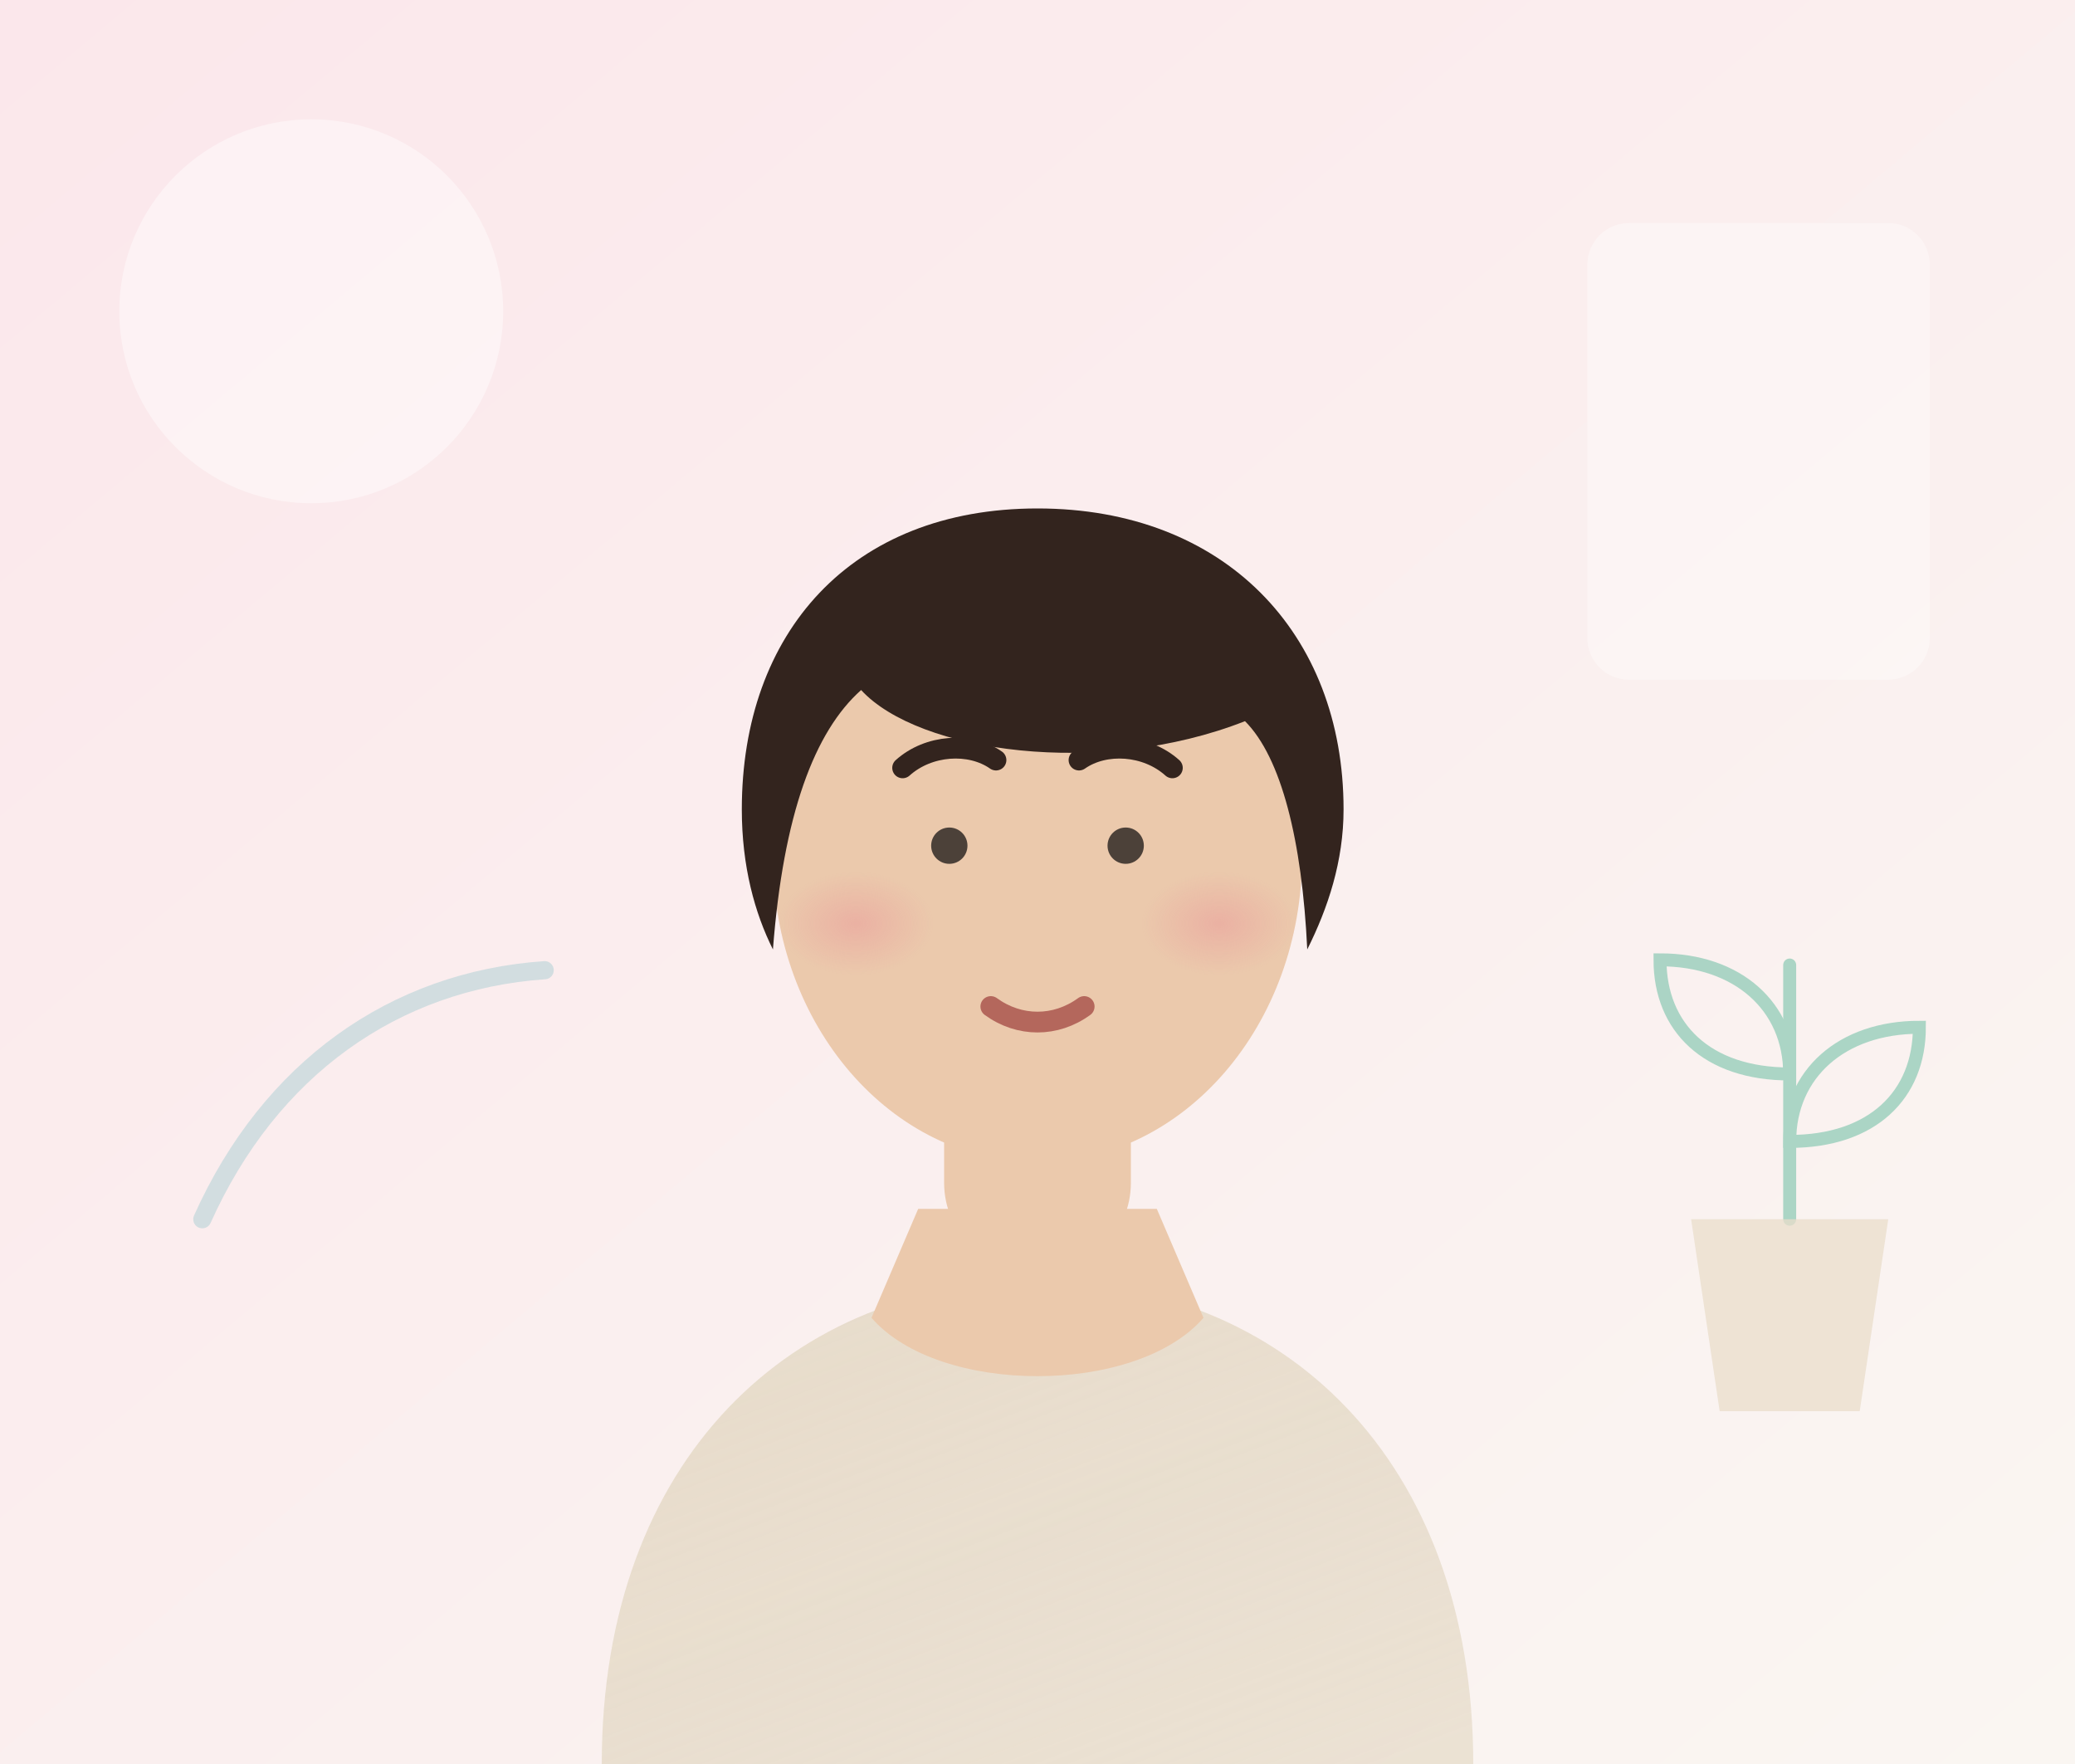
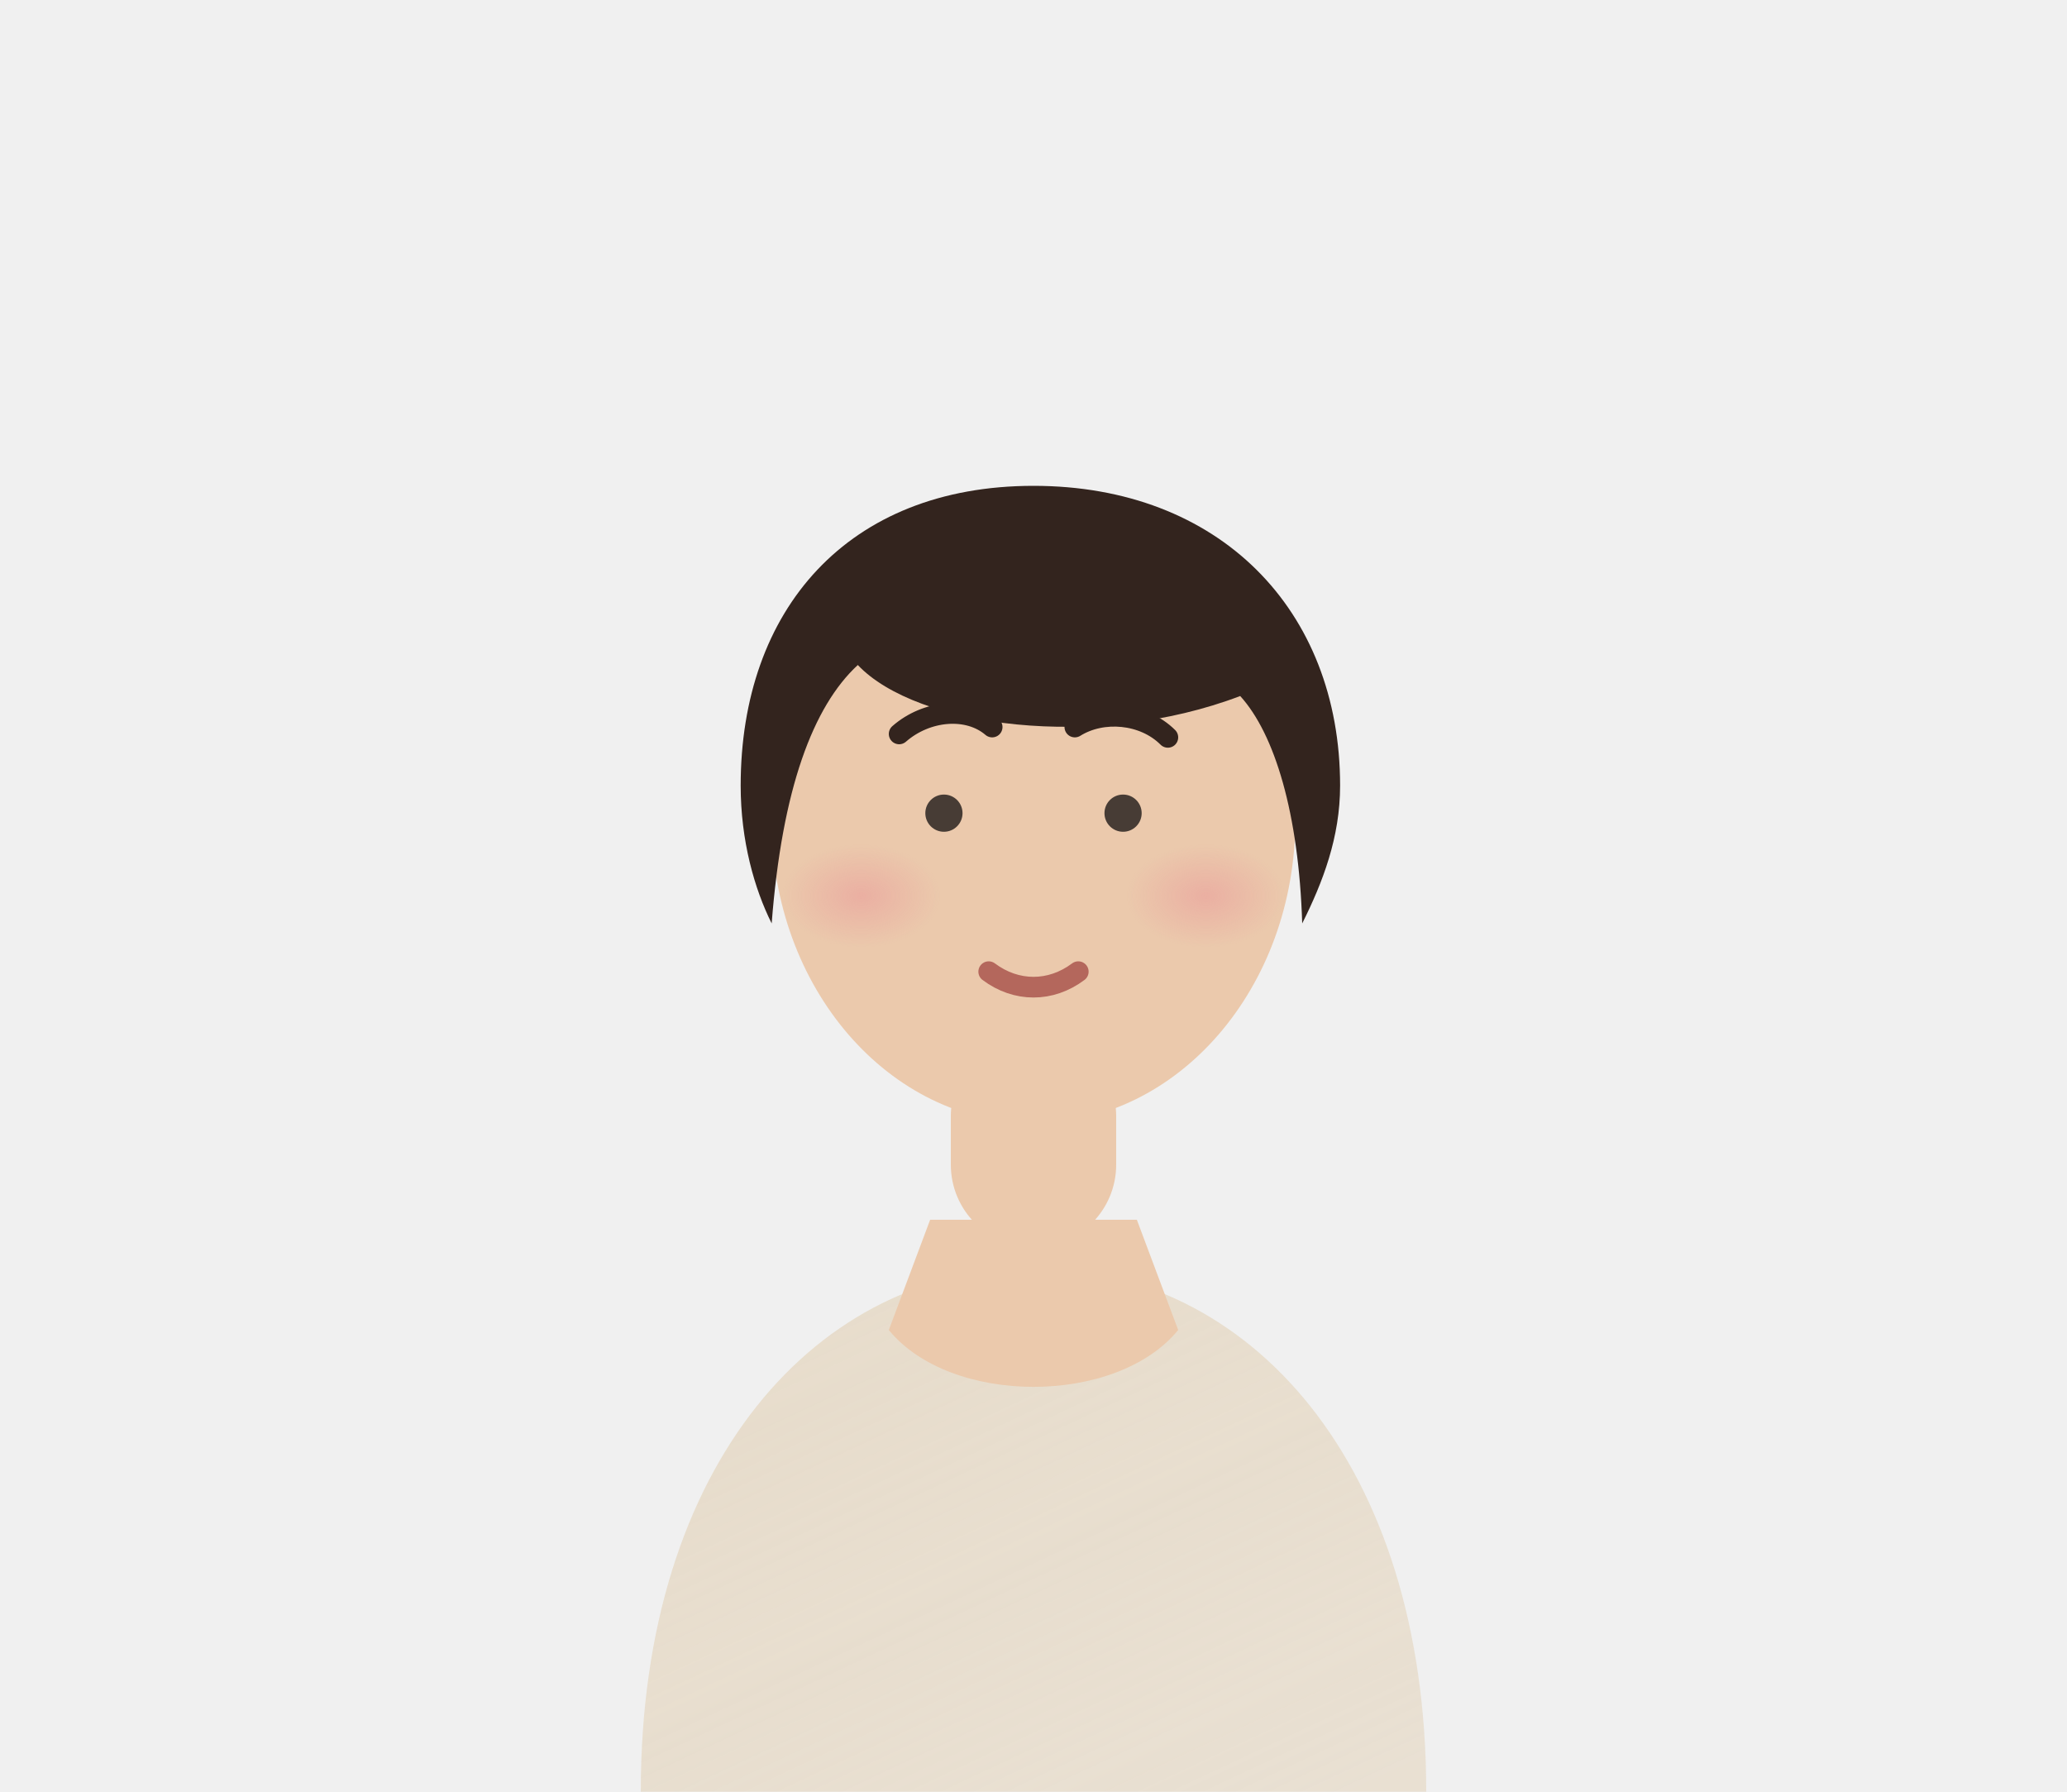
- <svg xmlns="http://www.w3.org/2000/svg" viewBox="0 0 800 680" width="800" height="680" role="img" aria-label="Portrait placeholder">
+ <svg xmlns="http://www.w3.org/2000/svg" viewBox="0 0 600 520" width="600" height="520" role="img" aria-label="Portrait placeholder">
  <defs>
-     <linearGradient id="bg" x1="0" y1="0" x2="1" y2="1">
-       <stop offset="0%" stop-color="#FBE7EB" />
-       <stop offset="100%" stop-color="#FAF6F2" />
-     </linearGradient>
    <linearGradient id="cloth" x1="0.2" y1="0" x2="0.9" y2="1">
      <stop offset="0%" stop-color="#E7DCCB" />
-       <stop offset="100%" stop-color="#E7DCCB" stop-opacity="0.78" />
+       <stop offset="100%" stop-color="#E7DCCB" stop-opacity="0.8" />
    </linearGradient>
    <radialGradient id="cheek" cx="0.5" cy="0.5" r="0.5">
-       <stop offset="0%" stop-color="#E9728A" stop-opacity="0.28" />
+       <stop offset="0%" stop-color="#E9728A" stop-opacity="0.3" />
      <stop offset="100%" stop-color="#E9728A" stop-opacity="0" />
    </radialGradient>
  </defs>
-   <rect width="800" height="680" fill="url(#bg)" />
-   <circle cx="120" cy="120" r="74" fill="#FFFFFF" opacity="0.42" />
-   <rect x="612" y="86" width="132" height="176" rx="16" fill="#FFFFFF" opacity="0.34" />
-   <path d="M78 470c26-58 74-92 132-96" stroke="#53ABB3" stroke-opacity="0.24" stroke-width="7" fill="none" stroke-linecap="round" />
-   <g opacity="0.5" stroke="#5CB89A" stroke-width="5" fill="none" stroke-linecap="round">
-     <path d="M690 470V372" />
-     <path d="M690 414c-32 0-50-18-50-44 30 0 50 18 50 44Z" />
-     <path d="M690 440c32 0 50-18 50-44-30 0-50 18-50 44Z" />
-   </g>
-   <path d="M652 470h76l-11 74h-54Z" fill="#E9DDCB" opacity="0.75" />
-   <path d="M232 680c0-118 74-186 168-186s168 68 168 186Z" fill="url(#cloth)" />
-   <path d="M336 508c26 30 102 30 128 0l-18-42H354Z" fill="#EBC9AC" />
-   <rect x="364" y="404" width="72" height="86" rx="34" fill="#EBC9AC" />
-   <ellipse cx="400" cy="330" rx="102" ry="118" fill="#EBC9AC" />
-   <path d="M400 196c-72 0-114 48-114 116 0 22 5 40 12 54 4-52 16-84 34-100 22 24 92 34 148 12 14 14 22 46 24 88 8-16 14-34 14-54 0-68-46-116-118-116Z" fill="#33241E" />
-   <circle cx="366" cy="326" r="7" fill="#2A2320" opacity="0.82" />
-   <circle cx="434" cy="326" r="7" fill="#2A2320" opacity="0.82" />
-   <path d="M348 296c10-9 26-10 36-3M416 293c10-7 26-6 36 3" stroke="#33241E" stroke-width="8" fill="none" stroke-linecap="round" />
-   <path d="M382 388c11 8 25 8 36 0" stroke="#B4675C" stroke-width="8" fill="none" stroke-linecap="round" />
-   <ellipse cx="330" cy="356" rx="30" ry="20" fill="url(#cheek)" />
-   <ellipse cx="470" cy="356" rx="30" ry="20" fill="url(#cheek)" />
+   <path d="M186 520c0-96 52-152 114-152s114 56 114 152Z" fill="url(#cloth)" />
+   <path d="M258 386c18 22 66 22 84 0l-12-32h-60Z" fill="#EBC9AC" />
+   <rect x="276" y="300" width="48" height="62" rx="24" fill="#EBC9AC" />
+   <ellipse cx="300" cy="238" rx="76" ry="88" fill="#EBC9AC" />
+   <path d="M300 141c-54 0-85 36-85 87 0 16 4 30 9 40 3-39 12-63 25-75 17 18 69 25 111 9 10 11 17 34 18 66 6-12 11-25 11-40 0-51-35-87-89-87Z" fill="#33241E" />
+   <circle cx="274" cy="236" r="5.4" fill="#2A2320" opacity="0.85" />
+   <circle cx="326" cy="236" r="5.4" fill="#2A2320" opacity="0.85" />
+   <path d="M261 213c8-7 20-8 27-2M312 211c8-5 20-4 27 3" stroke="#33241E" stroke-width="6" fill="none" stroke-linecap="round" />
+   <path d="M287 282c8 6 18 6 26 0" stroke="#B4675C" stroke-width="6" fill="none" stroke-linecap="round" />
+   <ellipse cx="250" cy="260" rx="23" ry="15" fill="url(#cheek)" />
+   <ellipse cx="350" cy="260" rx="23" ry="15" fill="url(#cheek)" />
</svg>
